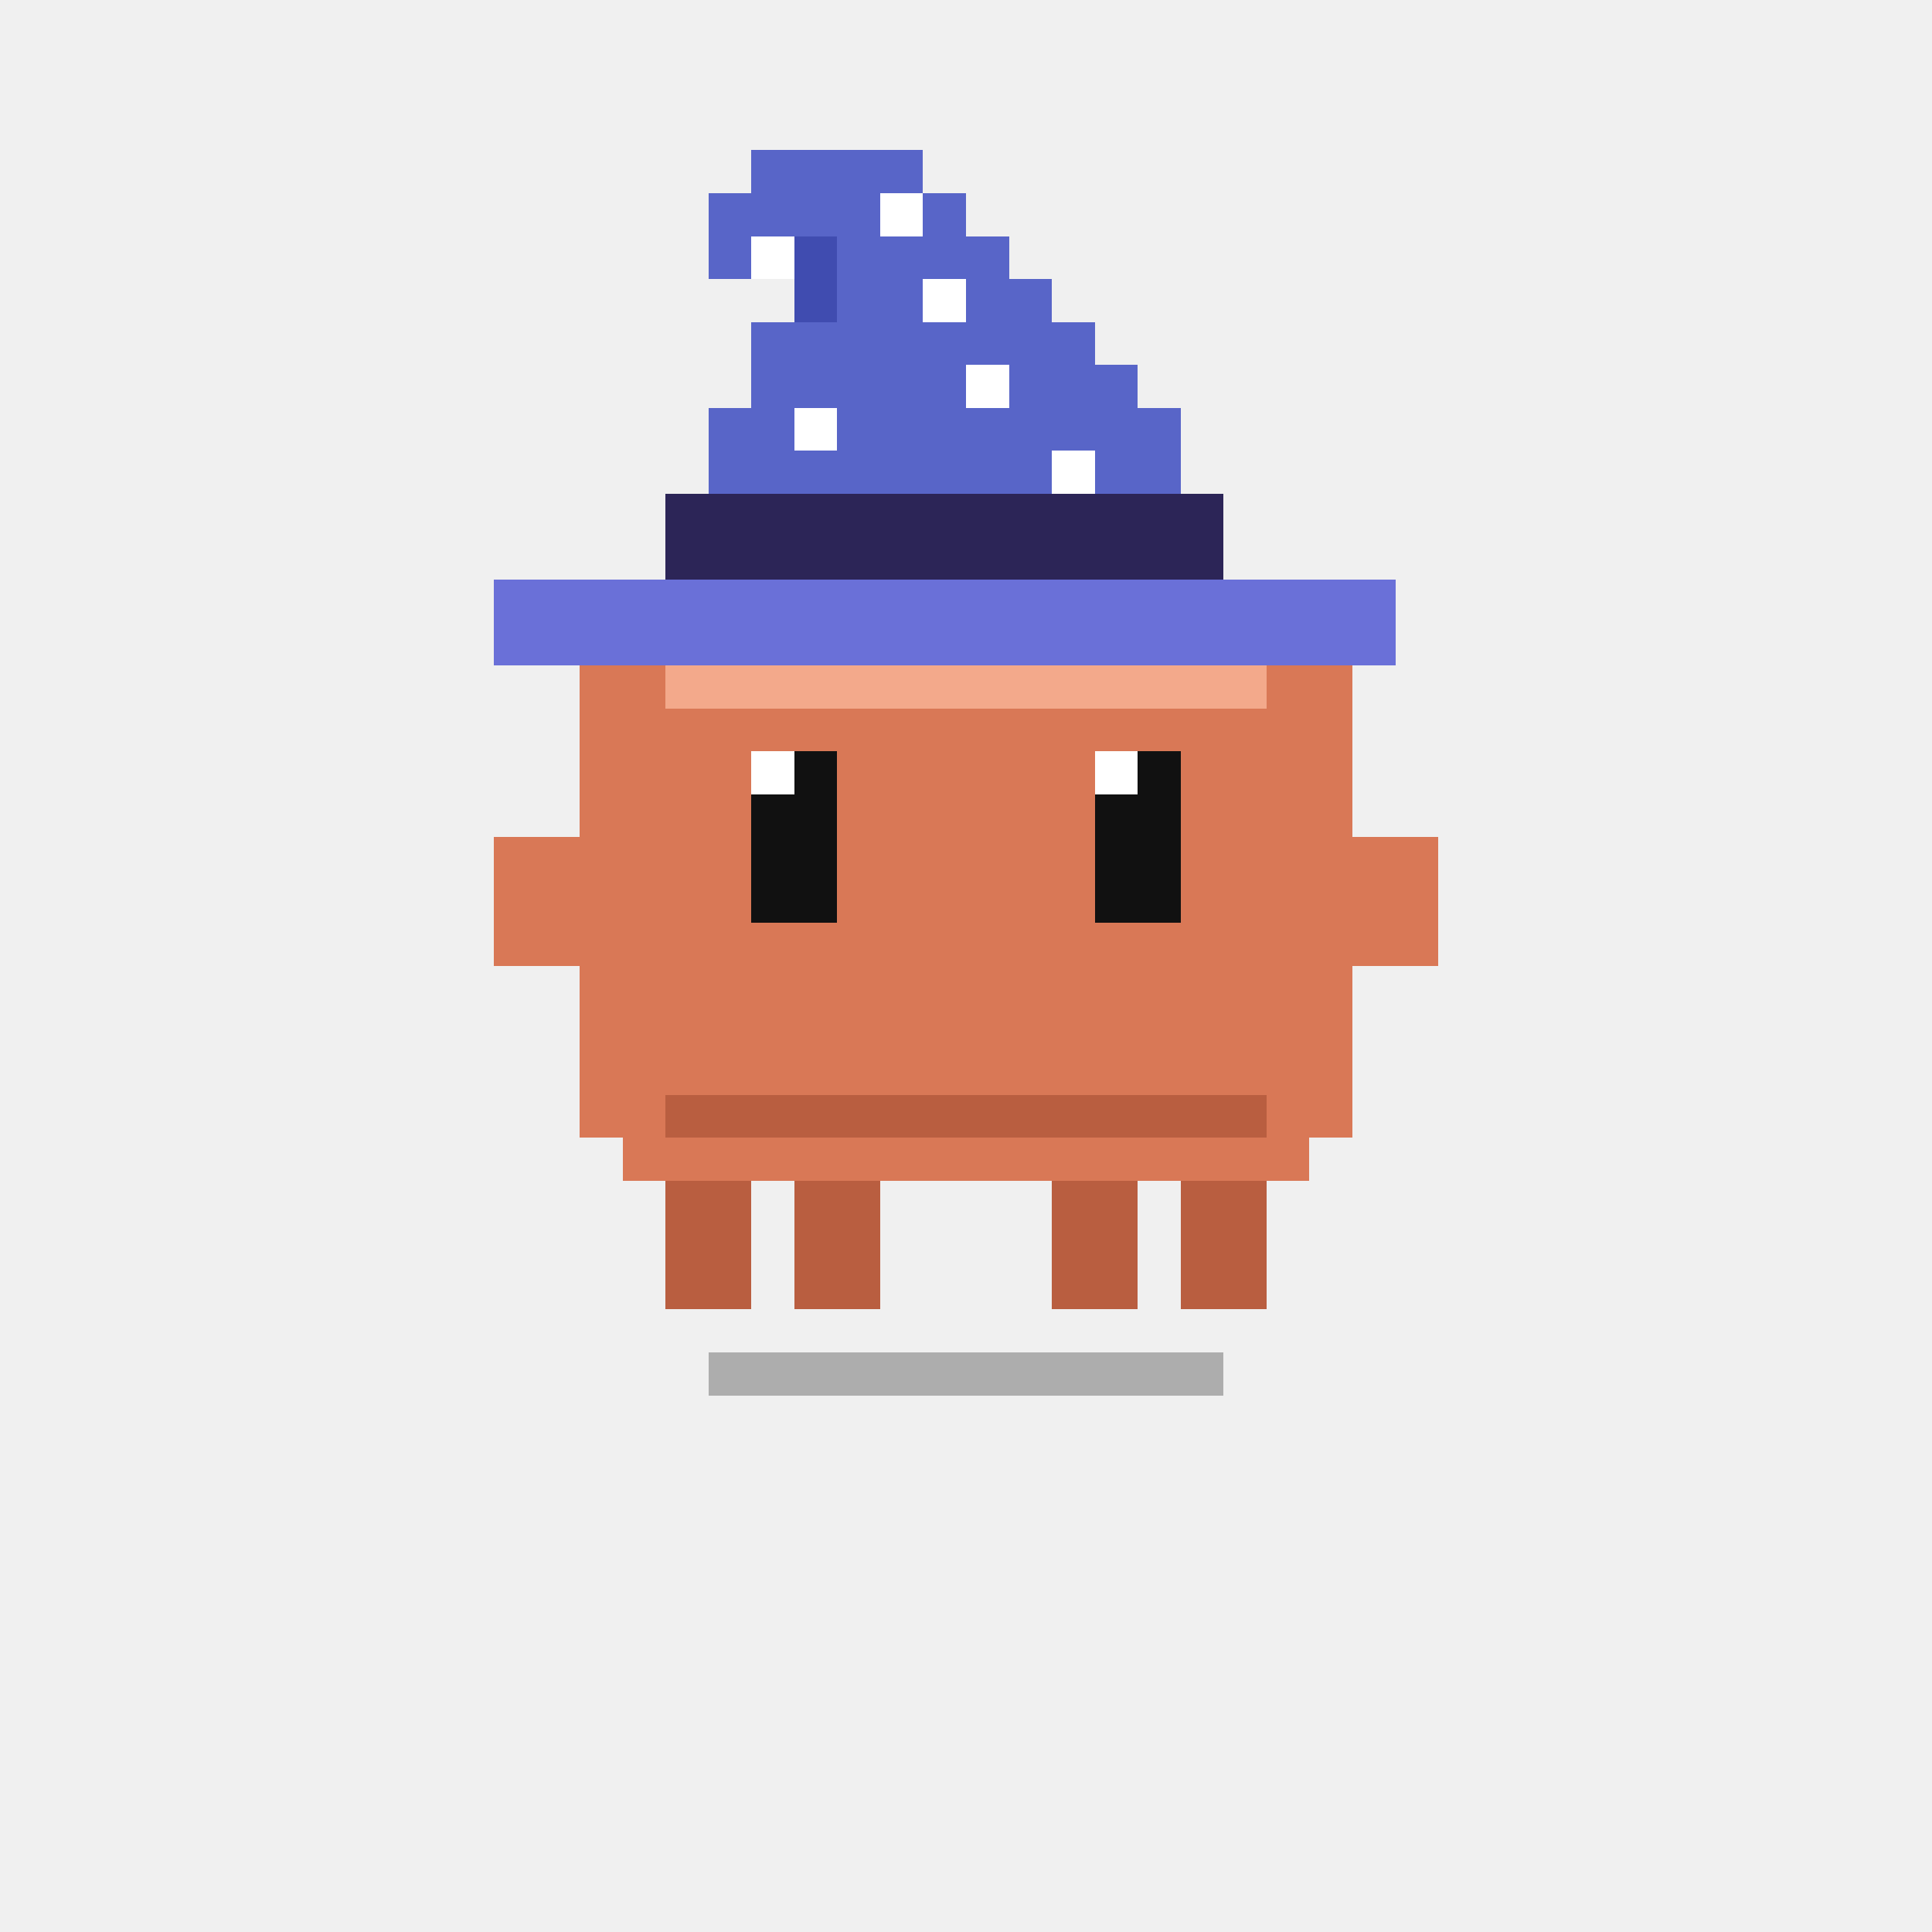
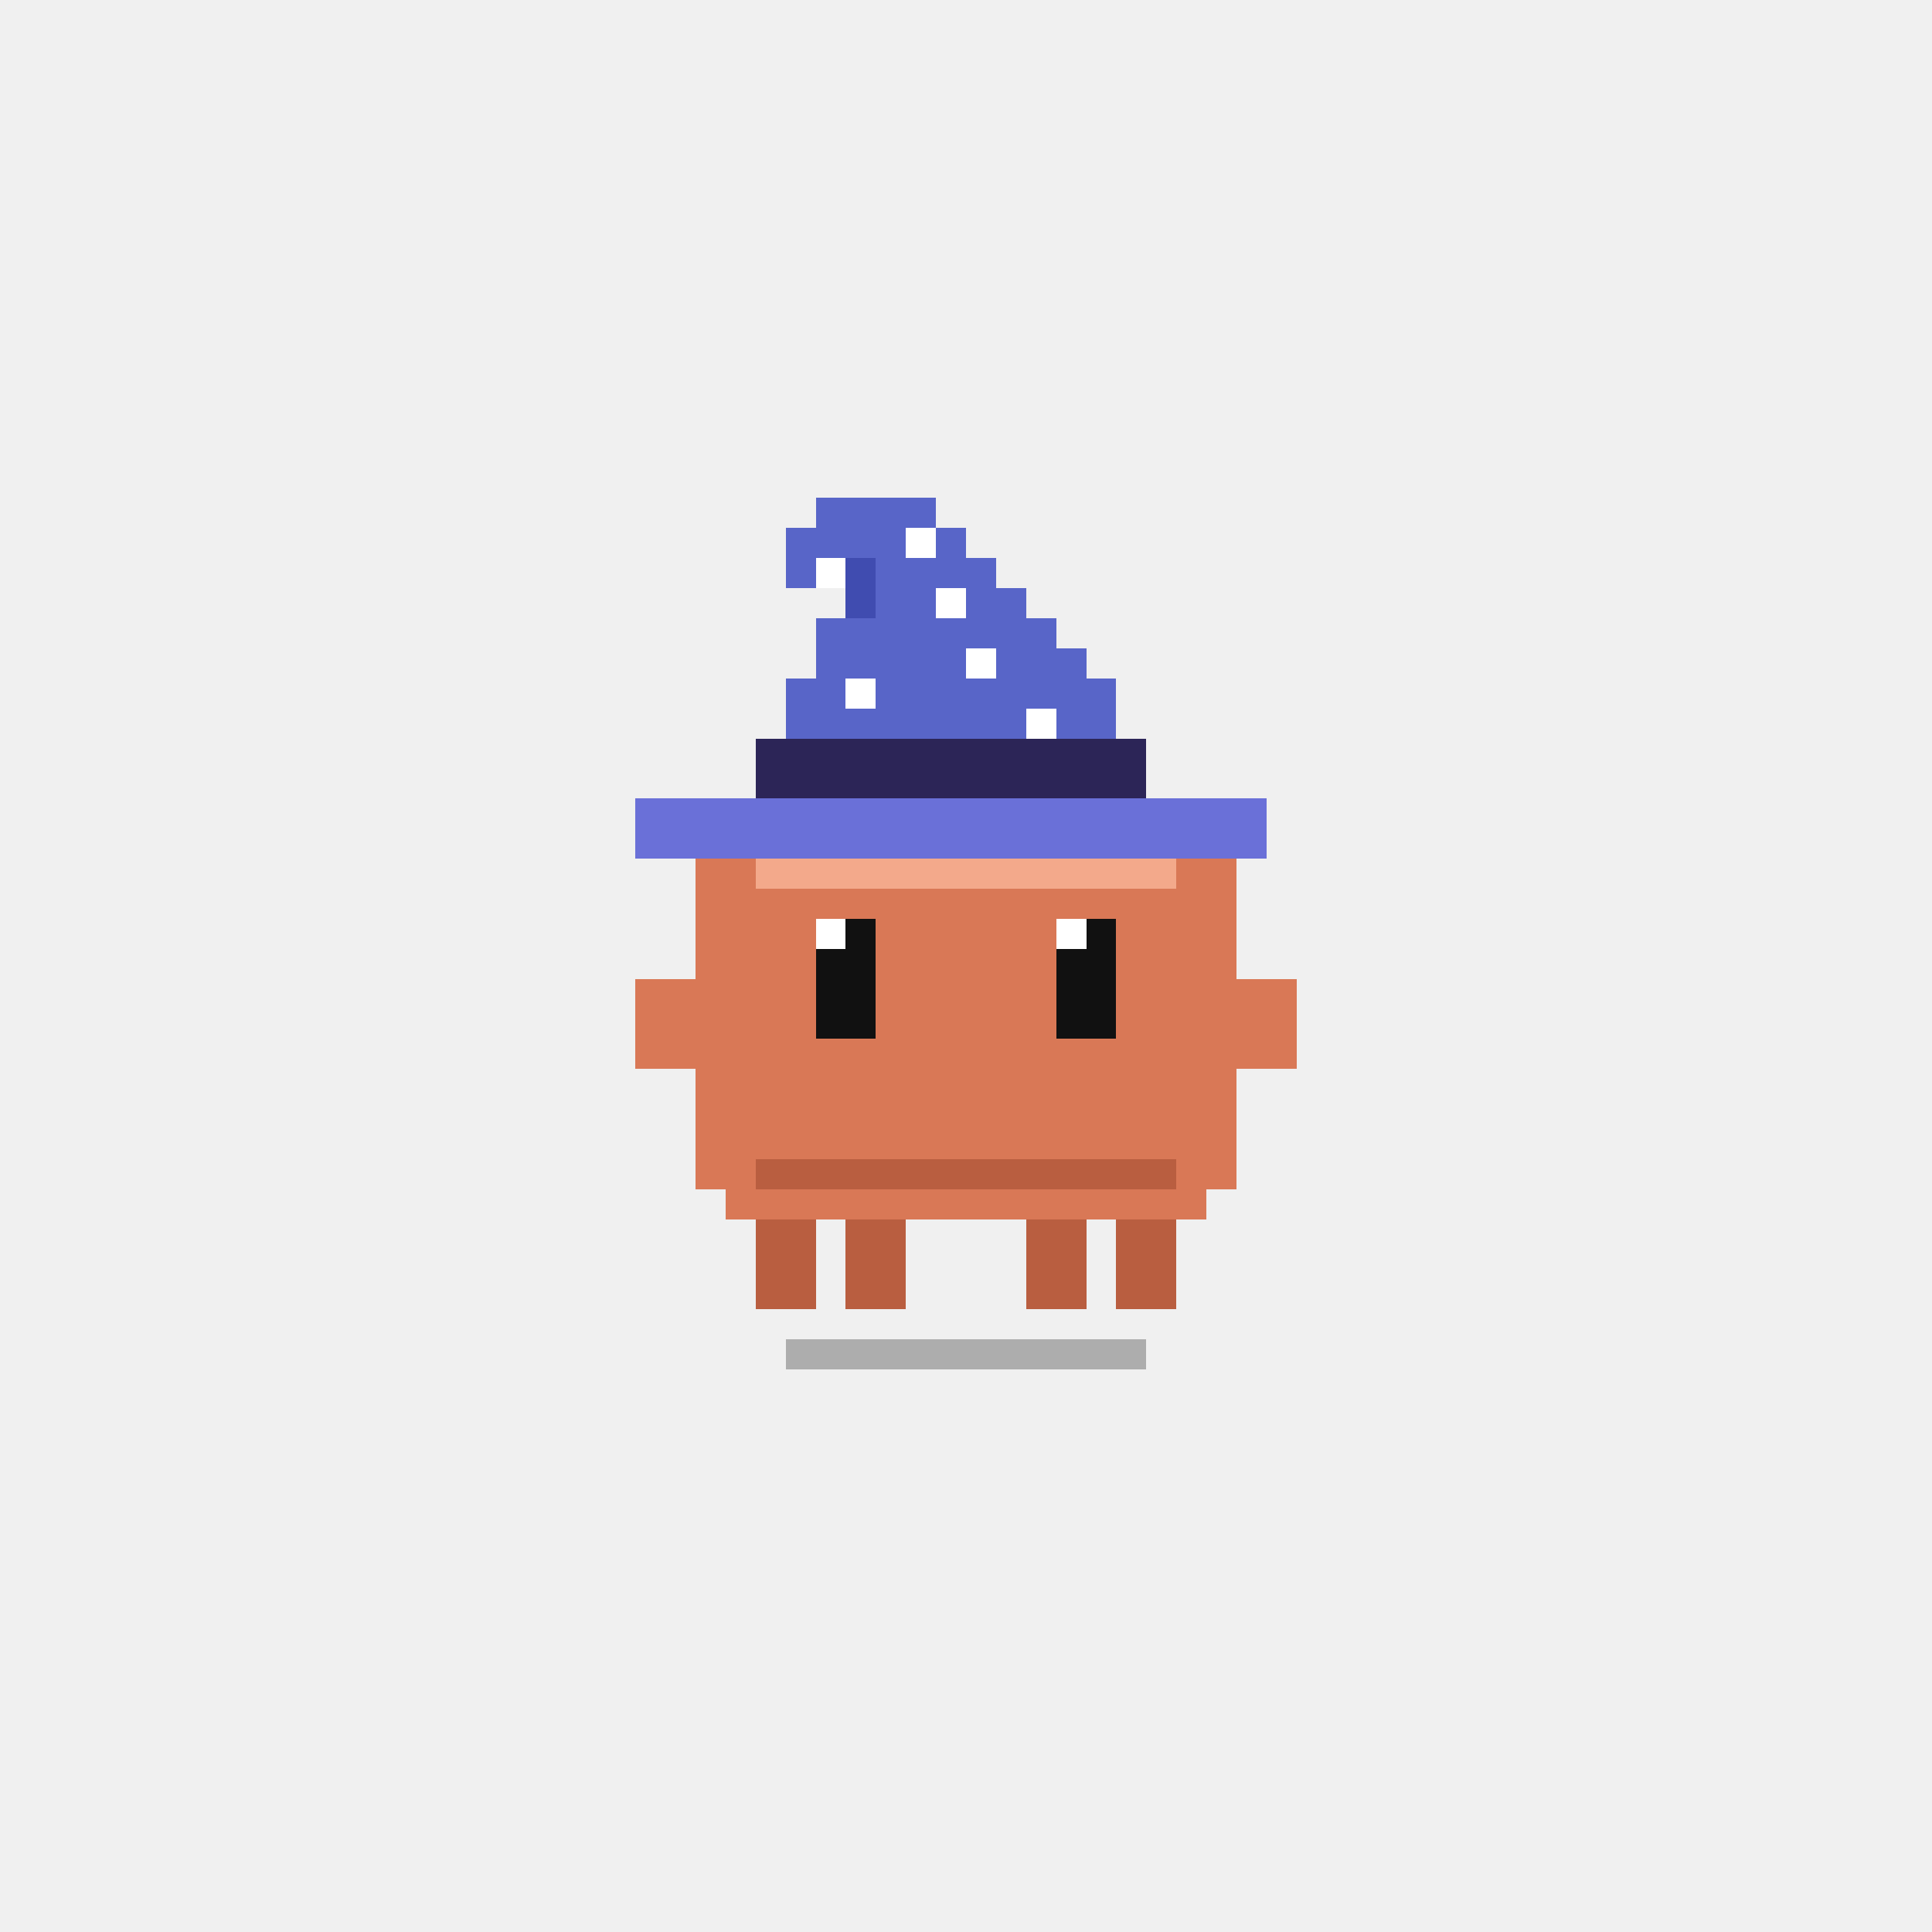
<svg xmlns="http://www.w3.org/2000/svg" viewBox="-7.5 -7.5 45 45" shape-rendering="crispEdges">
  <style>
    /* ==================== idle 通道 ==================== */
    .body-breathe { animation: crab-breathe 4.8s ease-in-out infinite; transform-origin: 15px 18px; }
    @keyframes crab-breathe {
      0%   { transform: translateY(0)    scaleY(1);    }
      30%  { transform: translateY(-1px) scaleY(1.04); }
      45%  { transform: translateY(-1px) scaleY(1.04); }
      100% { transform: translateY(0)    scaleY(1);    }
    }
    .body-sway { animation: crab-sway 6.7s ease-in-out infinite; transform-origin: 15px 18px; }
    @keyframes crab-sway {
      0%, 100% { transform: translateX(0); }
      25%      { transform: translateX(-0.3px); }
      75%      { transform: translateX(0.3px); }
    }
-     #shadow-js { transform-origin: 15px 24.5px; animation: crab-shadow 5.3s ease-in-out infinite; }
-     @keyframes crab-shadow {
-       0%, 100% { transform: scaleX(1);    opacity: 1; }
-       50%      { transform: scaleX(0.85); opacity: 0.6; }
-     }
+     /* 注意: 不能给 #shadow-js 加 animation —— CSS animation 跟 App.tsx rAF
+        inline style.transform 同 property 抢占, animation 永远赢, 让 cursor
+        跟随 + 呼吸全静默. shadow breathe 由 App.tsx rAF 内 sin 波 inline 写入.
+        transform-box: fill-box 让 origin 锚到 rect bbox 中心, 避开 outer
+        .pet-scale-wrap scale(0.7) 对 origin 不共变导致的 scaleX 中心漂移. */
+     #shadow-js { transform-box: fill-box; transform-origin: 50% 50%; will-change: transform; }

    /* 左钳 idle bob */
    #claw-left {
      transform-box: fill-box;
      transform-origin: center;
      animation: claw-bob 3.6s ease-in-out infinite;
    }
    @keyframes claw-bob {
      0%, 100% { transform: translateY(0); }
      50%      { transform: translateY(-0.6px); }
    }

    /* 右钳扶帽 7s */
    #claw-right {
      transform-origin: 24px 12px;
      animation: claw-fix 7s ease-in-out infinite;
    }
    @keyframes claw-fix {
      0%, 38%   { transform: rotate(0deg); }
      45%, 50%  { transform: translate(-3px, -6px) rotate(-90deg);  }
      55%       { transform: translate(-3px, -6px) rotate(-100deg); }
      58%       { transform: translate(-3px, -6px) rotate(-80deg);  }
-       62%       { transform: translate(-3px, -6px) rotate(-90deg);  }
-       67%, 100% { transform: rotate(0deg); }
+       62%, 70%  { transform: translate(-3px, -6px) rotate(-90deg);  }  /* hold 扶帽 8% 不急回 */
+       78%       { transform: translate(-1.5px, -3px) rotate(-45deg); }  /* 中间帧 边降边收 */
+       85%, 100% { transform: rotate(0deg); }                            /* 慢慢放下 */
    }

    /* auto-blink 从 #eyes-js 迁移到 .eyes-blink-wrap，
       让 #eyes-js 留给 renderer rAF 写 inline style.transform */
    .eyes-blink-wrap {
      transform-box: fill-box;
      transform-origin: 15px 12px;
      animation: auto-blink 7.3s steps(1) infinite;
    }
    @keyframes auto-blink {
      0%, 17.9%    { transform: scaleY(1); }
      18%, 19%     { transform: scaleY(0.05); }
      19.1%, 66%   { transform: scaleY(1); }
      66.5%, 67.5% { transform: scaleY(0.05); }
      68%, 100%    { transform: scaleY(1); }
    }

    /* 腿步态 */
    #leg-1, #leg-2, #leg-3, #leg-4 { transform-box: fill-box; transform-origin: top center; }
    #leg-1 { animation: leg-step 7s linear infinite;          }
    #leg-3 { animation: leg-step 7s linear infinite;          }
    #leg-2 { animation: leg-step 7s linear infinite -0.245s;  }
    #leg-4 { animation: leg-step 7s linear infinite -0.245s;  }
    @keyframes leg-step {
      0%   { transform: rotate(0deg)   scaleY(1);   }
      7%   { transform: rotate(-25deg) scaleY(0.7); }
      14%  { transform: rotate(0deg)   scaleY(1);   }
      21%  { transform: rotate(-25deg) scaleY(0.7); }
      28%  { transform: rotate(0deg)   scaleY(1);   }
      72%  { transform: rotate(0deg)   scaleY(1);   }
      79%  { transform: rotate(-25deg) scaleY(0.7); }
      86%  { transform: rotate(0deg)   scaleY(1);   }
      93%  { transform: rotate(-25deg) scaleY(0.7); }
      100% { transform: rotate(0deg)   scaleY(1);   }
    }

    /* 帽子一次性掉落 */
    .hat-drop { animation: hat-drop 1.5s ease-out 1 forwards; }
    @keyframes hat-drop {
      0%   { transform: translateY(-15px); opacity: 0; }
      25%  { transform: translateY(-10px); opacity: 1; }
      75%  { transform: translateY(1px);   opacity: 1; }
      100% { transform: translateY(0);     opacity: 1; }
    }
    .hat-tilt {
      transform-origin: 14.5px 6px;
      animation: hat-tilt 4.2s ease-in-out infinite;
    }
    @keyframes hat-tilt {
      0%, 100% { transform: rotate(0deg); }
      50%      { transform: rotate(3deg); }
    }
    #hat-stars { animation: hat-stars 1.6s linear infinite; }
    @keyframes hat-stars {
      0%, 100% { opacity: 1; }
      50%      { opacity: 0.35; }
    }

    /* ==================== 4.6s 魔法帽事故 sequence ==================== */
    /* 触发：accident class 添加到 wrapper，4 个通道 4.6s 同步播放 1 次后回到 idle */

    /* 帽子: anticipation tell → 抽气 → 爆胀盖头 → 内部 wobble → 收缩 undershoot bounce → settle
       origin 14.5px 8px = 帽底中心：scale 时帽底锁住，向上 + 向左右扩张盖住 body */
    .hat-engulf-wrap {
      transform-origin: 14.5px 8px;
      animation: accident-hat 4.6s cubic-bezier(0.4, 0, 0.6, 1) 1;
    }
    @keyframes accident-hat {
      0%, 4%      { transform: scale(1)    rotate(0deg);   }
      4.3%        { transform: scale(1.02) rotate(1.5deg); }  /* anticipation tell */
      6%          { transform: scale(1.02) rotate(-1.5deg);}
      9%          { transform: scale(0.96) rotate(0deg);   }  /* 抽气 squash */
      13%         { transform: scale(2.55) rotate(0deg);   }  /* 爆胀 overshoot */
      16%         { transform: scale(2.40) rotate(2deg);   }  /* settle 盖头 */
      22%         { transform: scale(2.50) rotate(-3deg);  }  /* wobble */
      30%         { transform: scale(2.45) rotate(2.5deg); }
      38%         { transform: scale(2.50) rotate(-2deg);  }
      45%         { transform: scale(2.45) rotate(0deg);   }
      48%         { transform: scale(0.92) rotate(0deg);   }  /* 收缩 undershoot */
      53%         { transform: scale(1.06) rotate(0deg);   }  /* bounce */
      56%, 100%   { transform: scale(1)    rotate(0deg);   }  /* settle = 0% ✅ */
    }

    /* body: 蜷缩 + 高频 shake → 解压回弹 → 头 wobble (晕) → 傲娇 1° spike → 收回
       origin 15px 18px = body 几何中心 (pivot=中心 = 主动挣扎而非钟摆) */
    .body-struggle-wrap {
      transform-origin: 15px 18px;
      animation: accident-body 4.6s cubic-bezier(0.4, 0, 0.6, 1) 1;
    }
    @keyframes accident-body {
      0%, 13%     { transform: translate(0, 0)        rotate(0deg) scale(1, 1);   }
      16%         { transform: translate(0, 1px)      scale(1, 0.95);   }  /* 压矮 */
      20%         { transform: translate(-1.5px, 0.8px) scale(0.97, 0.95); }  /* shake 12Hz */
      24%         { transform: translate(1.5px, 0.8px) scale(0.97, 0.95); }
      28%         { transform: translate(-1.2px, 0.9px) scale(0.96, 0.94); }
      32%         { transform: translate(1.2px, 0.9px) scale(0.96, 0.94); }
      37%         { transform: translate(-0.8px, 0.7px) scale(0.98, 0.96); }  /* 衰减 8Hz */
      42%         { transform: translate(0.8px, 0.7px) scale(0.98, 0.96); }
      47%         { transform: translate(0, 0.5px)    scale(0.99, 0.98); }
      53%         { transform: translate(0, -0.5px)   scale(1, 1.02);     }  /* 解压回弹 */
      57%         { transform: translate(0, 0)        rotate(0deg);       }
      60%         { transform: rotate(2deg);    }  /* 晕：头 wobble 0.6s/周期 */
      66%         { transform: rotate(-2deg);   }
      72%         { transform: rotate(1.5deg); }
      78%         { transform: rotate(-1.5deg);}
      84%         { transform: rotate(1deg);   }
      90%         { transform: rotate(0deg);   }
      95%         { transform: rotate(1deg);   }  /* 傲娇 spike */
      98%, 100%   { transform: rotate(0deg);   }
    }

    /* eyes: 静默 → 旋转 2 圈 (720°) → 一愣 → 大眨眼 squash → 复位 (720° = 视觉 0°)
       origin 15px 12px = 双眼连线中点 */
    .eyes-dizzy-wrap {
      transform-origin: 15px 12px;
      animation: accident-eyes 4.6s cubic-bezier(0.45, 0, 0.55, 1) 1;
    }
    @keyframes accident-eyes {
      0%, 57%     { transform: rotate(0deg)   scale(1, 1);     }
      60%         { transform: rotate(120deg) scale(1.05, 0.9);}  /* 加速 */
      66%         { transform: rotate(280deg) scale(0.95, 1.1);}
      72%         { transform: rotate(440deg) scale(1.05, 0.95);} /* 减速 */
      78%         { transform: rotate(600deg) scale(0.95, 1.05);}
      82%         { transform: rotate(680deg) scale(1, 1);     }
      86%         { transform: rotate(710deg) scale(1, 1);     }  /* 一愣 (5° 漂移) */
      89%         { transform: rotate(720deg) scale(1.15, 0.1);}  /* 大眨眼 squash */
      92%         { transform: rotate(720deg) scale(1, 1.12);  }
      95%, 100%   { transform: rotate(720deg) scale(1, 1);     }  /* 720 = 视觉 0 ✅ */
    }

    /* shadow: 帽子盖住期间阴影变大变淡（巨型帽子的阴影意象） */
    .shadow-engulf-wrap {
      transform-origin: 15px 24.5px;
      animation: accident-shadow 4.6s ease-in-out 1;
    }
    @keyframes accident-shadow {
      0%, 9%      { transform: scale(1);   opacity: 1;   }
      13%         { transform: scale(2.2); opacity: 0.4; }
      47%         { transform: scale(2.2); opacity: 0.4; }
      53%, 100%   { transform: scale(1);   opacity: 1;   }
    }
  </style>
-   <g id="shadow-js">
-     <g class="shadow-engulf-wrap">
-       <rect x="9" y="24" width="12" height="1" fill="#000000" opacity="0.28" />
+   <g class="pet-scale-wrap" transform="translate(15 23) scale(0.7) translate(-15 -23)">
+     <g id="shadow-js">
+       <g class="shadow-engulf-wrap">
+         <rect x="9" y="24" width="12" height="1" fill="#000000" opacity="0.28" />
+       </g>
    </g>
-   </g>
-   <g id="body-js">
-     <g class="body-breathe">
-       <g class="body-sway">
-         <g class="body-struggle-wrap">
-           <g id="leg-1">
-             <rect x="8" y="20" width="2" height="3" fill="#B95E40" />
-           </g>
-           <g id="leg-2">
-             <rect x="11" y="20" width="2" height="3" fill="#B95E40" />
-           </g>
-           <g id="leg-3">
-             <rect x="17" y="20" width="2" height="3" fill="#B95E40" />
-           </g>
-           <g id="leg-4">
-             <rect x="20" y="20" width="2" height="3" fill="#B95E40" />
-           </g>
-           <g id="claw-left">
-             <rect x="4" y="12" width="2" height="3" fill="#D97856" />
-           </g>
-           <g id="claw-right">
-             <rect x="24" y="12" width="2" height="3" fill="#D97856" />
-           </g>
-           <g id="body">
-             <rect x="7" y="7" width="16" height="1" fill="#D97856" />
-             <rect x="6" y="8" width="18" height="11" fill="#D97856" />
-             <rect x="7" y="19" width="16" height="1" fill="#D97856" />
-           </g>
-           <g id="body-highlight">
-             <rect x="8" y="8" width="14" height="1" fill="#F3A98B" />
-           </g>
-           <g id="body-shadow-band">
-             <rect x="8" y="18" width="14" height="1" fill="#B95E40" />
-           </g>
-           <g id="mouth" />
-           <g class="hat-drop">
-             <g class="hat-engulf-wrap">
-               <g class="hat-tilt">
-                 <g id="wizard-hat">
-                   <g id="hat-cone" fill="#5865C8">
-                     <rect x="10" y="-4" width="4" height="1" />
-                     <rect x="9" y="-3" width="6" height="1" />
-                     <rect x="9" y="-2" width="7" height="1" />
-                     <rect x="11" y="-1" width="6" height="1" />
-                     <rect x="10" y="0" width="8" height="1" />
-                     <rect x="10" y="1" width="9" height="1" />
-                     <rect x="9" y="2" width="11" height="1" />
-                     <rect x="9" y="3" width="11" height="1" />
-                   </g>
-                   <g id="hat-fold" fill="#404CB0">
-                     <rect x="11" y="-2" width="1" height="1" />
-                     <rect x="11" y="-1" width="1" height="1" />
-                   </g>
-                   <g id="hat-stars" fill="#FFFFFF">
-                     <rect x="13" y="-3" width="1" height="1" />
-                     <rect x="10" y="-2" width="1" height="1" />
-                     <rect x="14" y="-1" width="1" height="1" />
-                     <rect x="15" y="1" width="1" height="1" />
-                     <rect x="11" y="2" width="1" height="1" />
-                     <rect x="17" y="3" width="1" height="1" />
-                   </g>
-                   <g id="hat-band" fill="#2C2557">
-                     <rect x="8" y="4" width="13" height="2" />
-                   </g>
-                   <g id="hat-brim" fill="#6A70D8">
-                     <rect x="4" y="6" width="5" height="2" />
-                     <rect x="9" y="6" width="11" height="2" />
-                     <rect x="20" y="6" width="5" height="2" />
+     <g id="body-js">
+       <g class="body-breathe">
+         <g class="body-sway">
+           <g class="body-struggle-wrap">
+             <g id="leg-1">
+               <rect x="8" y="20" width="2" height="3" fill="#B95E40" />
+             </g>
+             <g id="leg-2">
+               <rect x="11" y="20" width="2" height="3" fill="#B95E40" />
+             </g>
+             <g id="leg-3">
+               <rect x="17" y="20" width="2" height="3" fill="#B95E40" />
+             </g>
+             <g id="leg-4">
+               <rect x="20" y="20" width="2" height="3" fill="#B95E40" />
+             </g>
+             <g id="claw-left">
+               <rect x="4" y="12" width="2" height="3" fill="#D97856" />
+             </g>
+             <g id="claw-right">
+               <rect x="24" y="12" width="2" height="3" fill="#D97856" />
+             </g>
+             <g id="body">
+               <rect x="7" y="7" width="16" height="1" fill="#D97856" />
+               <rect x="6" y="8" width="18" height="11" fill="#D97856" />
+               <rect x="7" y="19" width="16" height="1" fill="#D97856" />
+             </g>
+             <g id="body-highlight">
+               <rect x="8" y="8" width="14" height="1" fill="#F3A98B" />
+             </g>
+             <g id="body-shadow-band">
+               <rect x="8" y="18" width="14" height="1" fill="#B95E40" />
+             </g>
+             <g id="mouth" />
+             <g class="hat-drop">
+               <g class="hat-engulf-wrap">
+                 <g class="hat-tilt">
+                   <g id="wizard-hat">
+                     <g id="hat-cone" fill="#5865C8">
+                       <rect x="10" y="-4" width="4" height="1" />
+                       <rect x="9" y="-3" width="6" height="1" />
+                       <rect x="9" y="-2" width="7" height="1" />
+                       <rect x="11" y="-1" width="6" height="1" />
+                       <rect x="10" y="0" width="8" height="1" />
+                       <rect x="10" y="1" width="9" height="1" />
+                       <rect x="9" y="2" width="11" height="1" />
+                       <rect x="9" y="3" width="11" height="1" />
+                     </g>
+                     <g id="hat-fold" fill="#404CB0">
+                       <rect x="11" y="-2" width="1" height="1" />
+                       <rect x="11" y="-1" width="1" height="1" />
+                     </g>
+                     <g id="hat-stars" fill="#FFFFFF">
+                       <rect x="13" y="-3" width="1" height="1" />
+                       <rect x="10" y="-2" width="1" height="1" />
+                       <rect x="14" y="-1" width="1" height="1" />
+                       <rect x="15" y="1" width="1" height="1" />
+                       <rect x="11" y="2" width="1" height="1" />
+                       <rect x="17" y="3" width="1" height="1" />
+                     </g>
+                     <g id="hat-band" fill="#2C2557">
+                       <rect x="8" y="4" width="13" height="2" />
+                     </g>
+                     <g id="hat-brim" fill="#6A70D8">
+                       <rect x="4" y="6" width="5" height="2" />
+                       <rect x="9" y="6" width="11" height="2" />
+                       <rect x="20" y="6" width="5" height="2" />
+                     </g>
                  </g>
                </g>
              </g>
            </g>
-           </g>
-           <g class="eyes-dizzy-wrap">
-             <g class="eyes-blink-wrap">
-               <g id="eyes-js">
-                 <g id="eye-left">
-                   <rect x="10" y="10" width="2" height="4" fill="#111111" />
-                 </g>
-                 <g id="eye-right">
-                   <rect x="18" y="10" width="2" height="4" fill="#111111" />
-                 </g>
-                 <g id="pupil-left">
-                   <rect x="10" y="10" width="1" height="1" fill="#FFFFFF" />
-                 </g>
-                 <g id="pupil-right">
-                   <rect x="18" y="10" width="1" height="1" fill="#FFFFFF" />
+             <g class="eyes-dizzy-wrap">
+               <g class="eyes-blink-wrap">
+                 <g id="eyes-js">
+                   <g id="eye-left">
+                     <rect x="10" y="10" width="2" height="4" fill="#111111" />
+                   </g>
+                   <g id="eye-right">
+                     <rect x="18" y="10" width="2" height="4" fill="#111111" />
+                   </g>
+                   <g id="pupil-left">
+                     <rect x="10" y="10" width="1" height="1" fill="#FFFFFF" />
+                   </g>
+                   <g id="pupil-right">
+                     <rect x="18" y="10" width="1" height="1" fill="#FFFFFF" />
+                   </g>
                </g>
              </g>
            </g>
-           </g>
-           <g id="eyes-doze" style="display:none">
-             <rect x="10" y="12" width="2" height="1" fill="#111111" />
-             <rect x="18" y="12" width="2" height="1" fill="#111111" />
+             <g id="eyes-doze" style="display:none">
+               <rect x="10" y="12" width="2" height="1" fill="#111111" />
+               <rect x="18" y="12" width="2" height="1" fill="#111111" />
+             </g>
          </g>
        </g>
      </g>
    </g>
  </g>
</svg>
